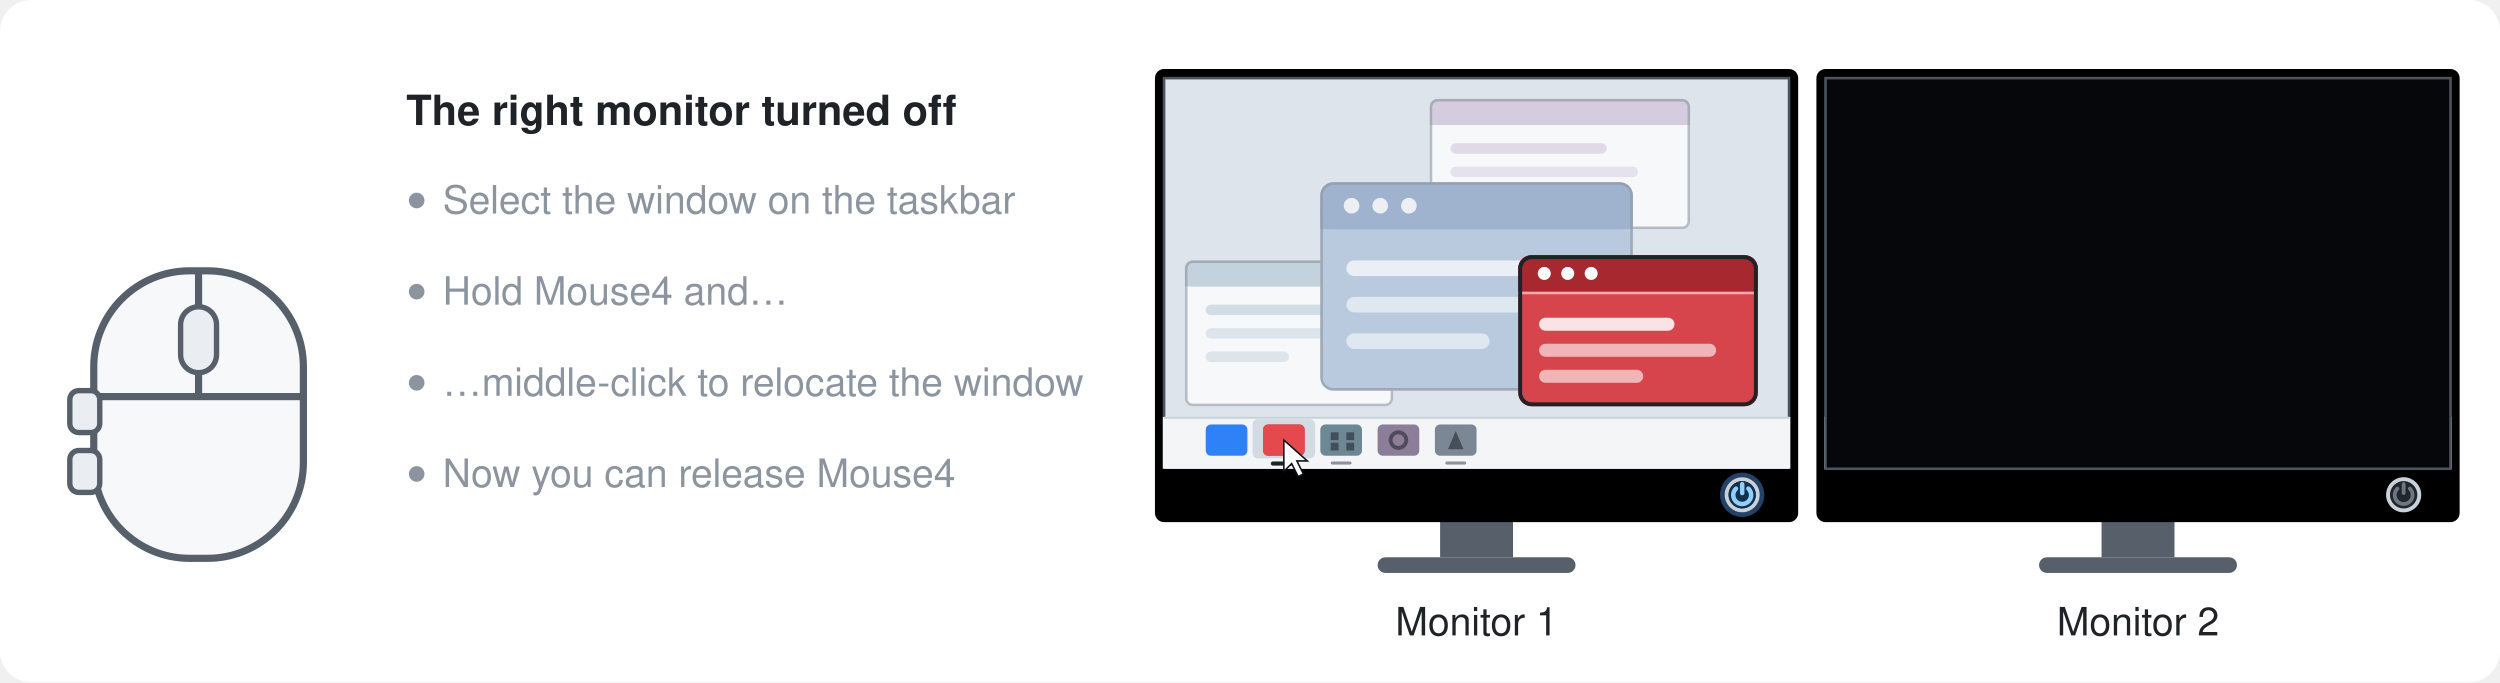
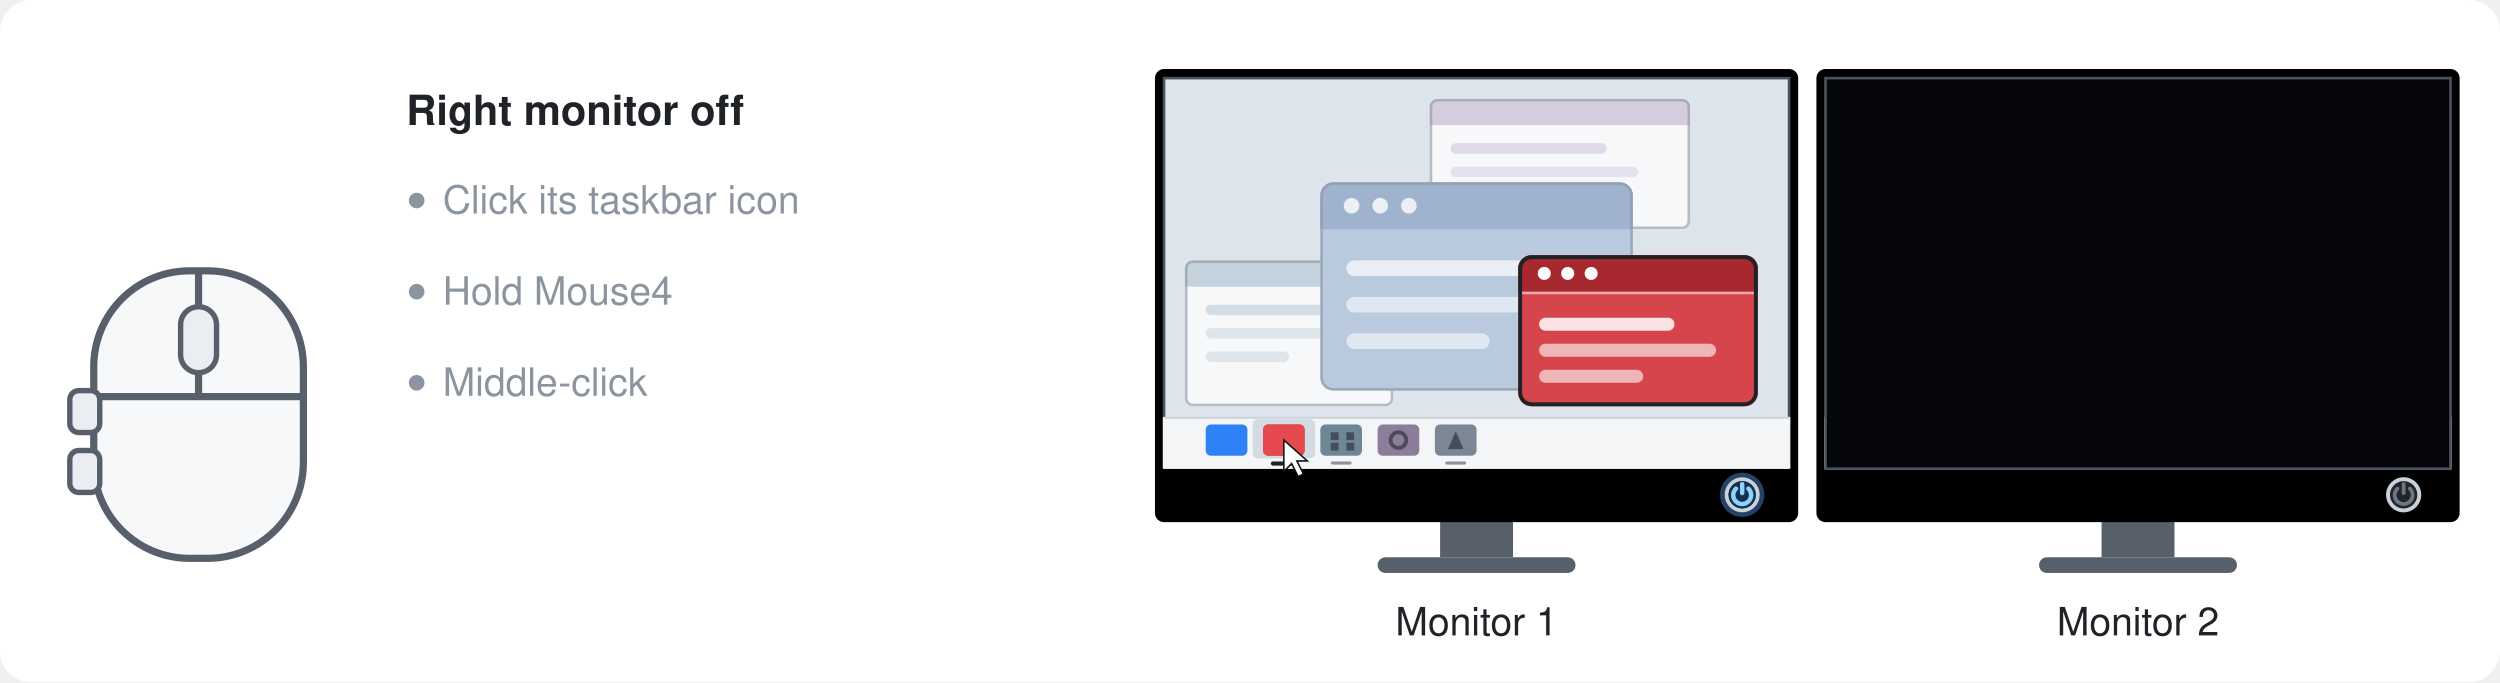
<svg xmlns="http://www.w3.org/2000/svg" viewBox="0 0 960 262" width="960" height="262" role="img" aria-labelledby="t d">
  <style>
    text { font-family: "Segoe UI", Helvetica, Arial, sans-serif; }
    .win, .win2 { transform: translateX(0); }
    .cur { transform: translate(22px, 0); }
    .selr, .off2, .windim, .redvis, .head2 { opacity: 1; }
    .hit, .hit2, .ring1, .ring1b, .left, .wheel, .side, .xact, .sel, .winvis, .ghost2, .ghostf, .led2on, .head1, .finger,
    .st1, .st2, .st3, .st4, .lead1, .lead2, .lead3, .lead4, .icon1, .icon2, .path1, .path2, .tap1, .tap2, .tapp, .hand, .pgbar { opacity: 0; }
    .ring1, .ring1b { transform-box: fill-box; transform-origin: center; }
    @media (prefers-reduced-motion: no-preference) {
      .pgbar { opacity: 1; }
      .pg0 { animation: pg0 44.4s infinite; }
      .pg1 { animation: pg1 44.4s infinite; }
      .pg2 { animation: pg2 44.4s infinite; }
      .pg3 { animation: pg3 44.4s infinite; }
      .pg4 { animation: pg4 44.4s infinite; }
      .pg5 { animation: pg5 44.4s infinite; }
      .pg6 { animation: pg6 44.4s infinite; }
      .pg7 { animation: pg7 44.4s infinite; }
      .pg8 { animation: pg8 44.4s infinite; }
      .tap1  { animation: tap1 44.4s infinite; }
      .tap2  { animation: tap2 44.4s infinite; }
      .tapp  { animation: tapp 44.4s infinite; }
      .hand  { animation: hand 44.4s infinite; }
      .arrow { animation: arrow 44.4s infinite; }
      .cur    { animation: cur 44.4s infinite; }
      .head1  { animation: head1 44.4s infinite; }
      .head2  { animation: head2 44.4s infinite; }
+       .past1 { animation: done1 44.4s infinite; }
+       .past2 { animation: done2 44.4s infinite; }
+       .past3 { animation: done3 44.4s infinite; }
      .st1 { animation: step1 44.4s infinite; }
      .st2 { animation: step2 44.4s infinite; }
      .st3 { animation: step3 44.4s infinite; }
      .st4 { animation: step4 44.4s infinite; }
      .lead1 { animation: lead1 44.4s infinite; }
      .lead2 { animation: lead2 44.4s infinite; }
      .lead3 { animation: lead3 44.4s infinite; }
      .lead4 { animation: lead4 44.4s infinite; }
      .icon1 { animation: icon1 44.4s infinite; }
      .icon2 { animation: icon2 44.4s infinite; }
      .path1 { animation: path1 44.4s infinite; }
      .path2 { animation: path2 44.4s infinite; }
      .side  { animation: side 44.4s infinite; }
      .left  { animation: left 44.4s infinite; }
      .wheel { animation: wheel 44.4s infinite; }
      .ring1 { animation: ring1 44.4s infinite; }
      .ring1b { animation: ring1b 44.4s infinite; }
      .sel    { animation: sel 44.4s infinite; }
      .selr   { animation: selr 44.4s infinite; }
      .xact   { animation: xact 44.4s infinite; }
      .windim { animation: windim 44.4s infinite; }
      .winvis { animation: winvis 44.4s infinite; }
      .win    { animation: hop 44.4s infinite; }
      .hit    { animation: landed 44.4s infinite; }
      .off2   { animation: off2 44.4s infinite; }
      .led2on { animation: led2on 44.4s infinite; }
      .finger { animation: finger 44.4s infinite; }
      .ghost2 { animation: ghost2 44.4s infinite; }
      .ghostf { animation: ghostf 44.4s infinite; }
      .redvis { animation: redvis 44.4s infinite; }
      .win2   { animation: hop2 44.4s infinite; }
      .hit2   { animation: landed2 44.4s infinite; }
      .loop   { animation: loop 44.4s infinite; }
    }
    @keyframes cur {
      0% { opacity: 1; transform: translate(96px, -84px); animation-timing-function: cubic-bezier(0.2, 0, 0.38, 0.9); }
      2.25% { opacity: 1; transform: translate(96px, -84px); animation-timing-function: cubic-bezier(0.2, 0, 0.38, 0.9); }
      3.6% { opacity: 1; transform: translate(0, 0); animation-timing-function: cubic-bezier(0.2, 0, 0.38, 0.9); }
      55.18% { opacity: 1; transform: translate(0, 0); animation-timing-function: cubic-bezier(0.2, 0, 0.38, 0.9); }
      56.31% { opacity: 1; transform: translate(22px, 0); animation-timing-function: cubic-bezier(0.2, 0, 0.38, 0.9); }
      95.95% { opacity: 1; transform: translate(22px, 0); animation-timing-function: cubic-bezier(0.2, 0, 0.38, 0.9); }
      97.75% { opacity: 0; transform: translate(-60px, 70px); }
      100% { opacity: 0; transform: translate(-60px, 70px); }
    }
    @keyframes head1 {
      0% { opacity: 1; }
      43.69% { opacity: 1; }
      44.14% { opacity: 0; }
      100% { opacity: 0; }
    }
    @keyframes head2 {
      0% { opacity: 0; }
      44.14% { opacity: 0; }
      44.59% { opacity: 1; }
      100% { opacity: 1; }
    }
    @keyframes step1 {
      0% { opacity: 0; }
      2.25% { opacity: 0; }
      2.7% { opacity: 1; }
      12.61% { opacity: 1; }
      13.06% { opacity: 0; }
      55.18% { opacity: 0; }
      55.63% { opacity: 1; }
      65.32% { opacity: 1; }
      65.77% { opacity: 0; }
      100% { opacity: 0; }
    }
    @keyframes step2 {
      0% { opacity: 0; }
      13.06% { opacity: 0; }
      13.51% { opacity: 1; }
      22.07% { opacity: 1; }
      22.52% { opacity: 0; }
      65.77% { opacity: 0; }
      66.22% { opacity: 1; }
      74.77% { opacity: 1; }
      75.23% { opacity: 0; }
      100% { opacity: 0; }
    }
    @keyframes step3 {
      0% { opacity: 0; }
      22.52% { opacity: 0; }
      22.97% { opacity: 1; }
      33.78% { opacity: 1; }
      34.23% { opacity: 0; }
      75.23% { opacity: 0; }
      75.68% { opacity: 1; }
      86.49% { opacity: 1; }
      86.94% { opacity: 0; }
      100% { opacity: 0; }
    }
    @keyframes step4 {
      0% { opacity: 0; }
      34.23% { opacity: 0; }
      34.68% { opacity: 1; }
      43.24% { opacity: 1; }
      43.69% { opacity: 0; }
      86.94% { opacity: 0; }
      87.39% { opacity: 1; }
      95.95% { opacity: 1; }
      96.4% { opacity: 0; }
      100% { opacity: 0; }
    }
+     @keyframes done1 {
+       0% { opacity: 0; }
+       12.61% { opacity: 0; }
+       13.06% { opacity: 1; }
+       43.24% { opacity: 1; }
+       43.69% { opacity: 0; }
+       65.32% { opacity: 0; }
+       65.77% { opacity: 1; }
+       95.95% { opacity: 1; }
+       96.4% { opacity: 0; }
+       100% { opacity: 0; }
+     }
+     @keyframes done2 {
+       0% { opacity: 0; }
+       22.07% { opacity: 0; }
+       22.52% { opacity: 1; }
+       43.24% { opacity: 1; }
+       43.69% { opacity: 0; }
+       74.77% { opacity: 0; }
+       75.23% { opacity: 1; }
+       95.95% { opacity: 1; }
+       96.4% { opacity: 0; }
+       100% { opacity: 0; }
+     }
+     @keyframes done3 {
+       0% { opacity: 0; }
+       33.78% { opacity: 0; }
+       34.23% { opacity: 1; }
+       43.24% { opacity: 1; }
+       43.69% { opacity: 0; }
+       86.49% { opacity: 0; }
+       86.94% { opacity: 1; }
+       95.95% { opacity: 1; }
+       96.4% { opacity: 0; }
+       100% { opacity: 0; }
+     }
    @keyframes lead1 {
      0% { opacity: 0; }
      2.25% { opacity: 0; }
      2.7% { opacity: 1; }
      12.61% { opacity: 1; }
      13.06% { opacity: 0; }
      55.18% { opacity: 0; }
      55.63% { opacity: 1; }
      65.32% { opacity: 1; }
      65.77% { opacity: 0; }
      100% { opacity: 0; }
    }
    @keyframes lead2 {
      0% { opacity: 0; }
      13.06% { opacity: 0; }
      13.51% { opacity: 1; }
      33.78% { opacity: 1; }
      34.23% { opacity: 0; }
      65.77% { opacity: 0; }
      66.22% { opacity: 1; }
      86.49% { opacity: 1; }
      86.94% { opacity: 0; }
      100% { opacity: 0; }
    }
    @keyframes lead3 {
      0% { opacity: 0; }
      22.52% { opacity: 0; }
      22.97% { opacity: 1; }
      33.78% { opacity: 1; }
      34.23% { opacity: 0; }
      75.23% { opacity: 0; }
      75.68% { opacity: 1; }
      86.49% { opacity: 1; }
      86.94% { opacity: 0; }
      100% { opacity: 0; }
    }
    @keyframes lead4 {
      0% { opacity: 0; }
      34.23% { opacity: 0; }
      34.68% { opacity: 1; }
      43.24% { opacity: 1; }
      43.69% { opacity: 0; }
      86.94% { opacity: 0; }
      87.39% { opacity: 1; }
      95.95% { opacity: 1; }
      96.4% { opacity: 0; }
      100% { opacity: 0; }
    }
    @keyframes icon1 {
      0% { opacity: 0; }
      2.25% { opacity: 0; }
      2.7% { opacity: 1; }
      12.61% { opacity: 1; }
      13.06% { opacity: 0; }
      100% { opacity: 0; }
    }
    @keyframes icon2 {
      0% { opacity: 0; }
      55.18% { opacity: 0; }
      55.63% { opacity: 1; }
      65.32% { opacity: 1; }
      65.77% { opacity: 0; }
      100% { opacity: 0; }
    }
    @keyframes path1 {
      0% { opacity: 0; }
      23.42% { opacity: 0; }
      23.87% { opacity: 1; }
      33.78% { opacity: 1; }
      34.23% { opacity: 0; }
      100% { opacity: 0; }
    }
    @keyframes path2 {
      0% { opacity: 0; }
      76.13% { opacity: 0; }
      76.58% { opacity: 1; }
      86.49% { opacity: 1; }
      86.94% { opacity: 0; }
      100% { opacity: 0; }
    }
    @keyframes side {
      0% { opacity: 0; }
      13.96% { opacity: 0; }
      14.19% { opacity: 1; }
      35.14% { opacity: 1; }
      35.36% { opacity: 0; }
      66.67% { opacity: 0; }
      66.89% { opacity: 1; }
      87.84% { opacity: 1; }
      88.06% { opacity: 0; }
      100% { opacity: 0; }
    }
    @keyframes left {
      0% { opacity: 0; }
      4.05% { opacity: 0; }
      4.28% { opacity: 1; }
      12.61% { opacity: 1; }
      12.84% { opacity: 0; }
      56.76% { opacity: 0; }
      56.98% { opacity: 1; }
      65.32% { opacity: 1; }
      65.54% { opacity: 0; }
      100% { opacity: 0; }
    }
    @keyframes wheel {
      0% { opacity: 0; }
      23.42% { opacity: 0; }
      23.65% { opacity: 1; }
      33.78% { opacity: 1; }
      34.01% { opacity: 0; }
      76.13% { opacity: 0; }
      76.35% { opacity: 1; }
      86.49% { opacity: 1; }
      86.71% { opacity: 0; }
      100% { opacity: 0; }
    }
    @keyframes ring1 {
      0% { opacity: 0; transform: scale(1); }
      4.05% { opacity: 0; transform: scale(1); }
      4.17% { opacity: 1; transform: scale(1); }
      6.53% { opacity: 0; transform: scale(3.5); }
      100% { opacity: 0; transform: scale(3.5); }
    }
    @keyframes ring1b {
      0% { opacity: 0; transform: scale(1); }
      56.76% { opacity: 0; transform: scale(1); }
      56.87% { opacity: 1; transform: scale(1); }
      58.78% { opacity: 0; transform: scale(3.5); }
      100% { opacity: 0; transform: scale(3.5); }
    }
    @keyframes tap1 {
      0% { opacity: 0; }
      4.05% { opacity: 0; }
      4.28% { opacity: 1; }
      12.61% { opacity: 1; }
      12.84% { opacity: 0; }
      23.42% { opacity: 0; }
      23.65% { opacity: 1; }
      33.78% { opacity: 1; }
      34.01% { opacity: 0; }
      100% { opacity: 0; }
    }
    @keyframes tap2 {
      0% { opacity: 0; }
      56.76% { opacity: 0; }
      56.98% { opacity: 1; }
      65.32% { opacity: 1; }
      65.54% { opacity: 0; }
      76.13% { opacity: 0; }
      76.35% { opacity: 1; }
      86.49% { opacity: 1; }
      86.71% { opacity: 0; }
      100% { opacity: 0; }
    }
    @keyframes tapp {
      0% { opacity: 0; }
      45.95% { opacity: 0; }
      46.17% { opacity: 1; }
      54.73% { opacity: 1; }
      54.95% { opacity: 0; }
      100% { opacity: 0; }
    }
    @keyframes hand {
      0% { opacity: 0; }
      4.05% { opacity: 0; }
      4.28% { opacity: 1; }
      12.61% { opacity: 1; }
      12.84% { opacity: 0; }
      23.42% { opacity: 0; }
      23.65% { opacity: 1; }
      33.78% { opacity: 1; }
      34.01% { opacity: 0; }
      56.76% { opacity: 0; }
      56.98% { opacity: 1; }
      65.32% { opacity: 1; }
      65.54% { opacity: 0; }
      76.13% { opacity: 0; }
      76.35% { opacity: 1; }
      86.49% { opacity: 1; }
      86.71% { opacity: 0; }
      100% { opacity: 0; }
    }
    @keyframes arrow {
      0% { opacity: 1; }
      4.05% { opacity: 1; }
      4.28% { opacity: 0; }
      12.61% { opacity: 0; }
      12.84% { opacity: 1; }
      23.42% { opacity: 1; }
      23.65% { opacity: 0; }
      33.78% { opacity: 0; }
      34.01% { opacity: 1; }
      56.76% { opacity: 1; }
      56.98% { opacity: 0; }
      65.32% { opacity: 0; }
      65.54% { opacity: 1; }
      76.13% { opacity: 1; }
      76.35% { opacity: 0; }
      86.49% { opacity: 0; }
      86.71% { opacity: 1; }
      100% { opacity: 1; }
    }
    @keyframes sel {
      0% { opacity: 0; }
      4.05% { opacity: 0; }
      4.5% { opacity: 1; }
      56.76% { opacity: 1; }
      57.43% { opacity: 0; }
      100% { opacity: 0; }
    }
    @keyframes selr {
      0% { opacity: 0; }
      56.76% { opacity: 0; }
      57.21% { opacity: 1; }
      100% { opacity: 1; }
    }
    @keyframes xact {
      0% { opacity: 1; }
      4.05% { opacity: 1; }
      4.73% { opacity: 0; }
      100% { opacity: 0; }
    }
    @keyframes windim {
      0% { opacity: 1; }
      4.05% { opacity: 1; }
      4.73% { opacity: 0; }
      56.76% { opacity: 0; }
      57.43% { opacity: 1; }
      100% { opacity: 1; }
    }
    @keyframes winvis {
      0% { opacity: 0; }
      4.05% { opacity: 0; }
      4.73% { opacity: 1; }
      56.76% { opacity: 1; }
      57.43% { opacity: 0; }
      100% { opacity: 0; }
    }
    @keyframes hop {
      0% { transform: translateX(254px); animation-timing-function: cubic-bezier(0.2, 0, 0.38, 0.9); }
      24.55% { transform: translateX(254px); animation-timing-function: cubic-bezier(0.2, 0, 0.38, 0.9); }
      25.9% { transform: translateX(0); }
      100% { transform: translateX(0); }
    }
    @keyframes landed {
      0% { opacity: 0; }
      23.42% { opacity: 0; }
      23.54% { opacity: 1; }
      33.78% { opacity: 1; }
      33.9% { opacity: 0; }
      100% { opacity: 0; }
    }
    @keyframes off2 {
      0% { opacity: 0; }
      46.17% { opacity: 0; }
      46.85% { opacity: 1; }
      100% { opacity: 1; }
    }
    @keyframes led2on {
      0% { opacity: 1; }
      46.17% { opacity: 1; }
      46.85% { opacity: 0; }
      100% { opacity: 0; }
    }
    @keyframes finger {
      0% { opacity: 0; transform: translate(34px, 70px); animation-timing-function: cubic-bezier(0.2, 0, 0.38, 0.9); }
      44.59% { opacity: 0; transform: translate(34px, 70px); animation-timing-function: cubic-bezier(0.2, 0, 0.38, 0.9); }
      45.95% { opacity: 1; transform: translate(0, 0); animation-timing-function: cubic-bezier(0.2, 0, 0.38, 0.9); }
      47.3% { opacity: 1; transform: translate(0, 0); animation-timing-function: cubic-bezier(0.2, 0, 0.38, 0.9); }
      48.65% { opacity: 0; transform: translate(34px, 70px); }
      100% { opacity: 0; transform: translate(34px, 70px); }
    }
    @keyframes ghost2 {
      0% { opacity: 0; }
      46.85% { opacity: 0; }
      47.52% { opacity: 1; }
      56.76% { opacity: 1; }
      57.43% { opacity: 0; }
      100% { opacity: 0; }
    }
    @keyframes ghostf {
      0% { opacity: 0; }
      56.76% { opacity: 0; }
      57.43% { opacity: 1; }
      77.25% { opacity: 1; }
      78.6% { opacity: 0; }
      100% { opacity: 0; }
    }
    @keyframes redvis {
      0% { opacity: 0; }
      77.25% { opacity: 0; }
      78.38% { opacity: 1; }
      100% { opacity: 1; }
    }
    @keyframes hop2 {
      0% { transform: translateX(254px); animation-timing-function: cubic-bezier(0.2, 0, 0.38, 0.9); }
      77.25% { transform: translateX(254px); animation-timing-function: cubic-bezier(0.2, 0, 0.38, 0.9); }
      78.6% { transform: translateX(0); }
      100% { transform: translateX(0); }
    }
    @keyframes landed2 {
      0% { opacity: 0; }
      76.13% { opacity: 0; }
      76.24% { opacity: 1; }
      86.49% { opacity: 1; }
      86.6% { opacity: 0; }
      100% { opacity: 0; }
    }
    @keyframes pg0 {
      0% { opacity: 0; }
      2.25% { opacity: 0; }
      2.7% { opacity: 1; }
      12.61% { opacity: 1; }
      13.06% { opacity: 0.4; }
      100% { opacity: 0.4; }
    }
    @keyframes pg1 {
      0% { opacity: 0; }
      13.06% { opacity: 0; }
      13.51% { opacity: 1; }
      22.07% { opacity: 1; }
      22.52% { opacity: 0.4; }
      100% { opacity: 0.4; }
    }
    @keyframes pg2 {
      0% { opacity: 0; }
      22.52% { opacity: 0; }
      22.97% { opacity: 1; }
      33.78% { opacity: 1; }
      34.23% { opacity: 0.4; }
      100% { opacity: 0.4; }
    }
    @keyframes pg3 {
      0% { opacity: 0; }
      34.23% { opacity: 0; }
      34.68% { opacity: 1; }
      43.24% { opacity: 1; }
      43.69% { opacity: 0.4; }
      100% { opacity: 0.4; }
    }
    @keyframes pg4 {
      0% { opacity: 0; }
      44.14% { opacity: 0; }
      44.59% { opacity: 1; }
      54.73% { opacity: 1; }
      55.18% { opacity: 0.4; }
      100% { opacity: 0.4; }
    }
    @keyframes pg5 {
      0% { opacity: 0; }
      55.18% { opacity: 0; }
      55.63% { opacity: 1; }
      65.32% { opacity: 1; }
      65.77% { opacity: 0.4; }
      100% { opacity: 0.4; }
    }
    @keyframes pg6 {
      0% { opacity: 0; }
      65.77% { opacity: 0; }
      66.22% { opacity: 1; }
      74.77% { opacity: 1; }
      75.23% { opacity: 0.4; }
      100% { opacity: 0.4; }
    }
    @keyframes pg7 {
      0% { opacity: 0; }
      75.23% { opacity: 0; }
      75.68% { opacity: 1; }
      86.49% { opacity: 1; }
      86.94% { opacity: 0.4; }
      100% { opacity: 0.4; }
    }
    @keyframes pg8 {
      0% { opacity: 0; }
      86.94% { opacity: 0; }
      87.39% { opacity: 1; }
      95.95% { opacity: 1; }
      96.4% { opacity: 0.4; }
      100% { opacity: 0.4; }
    }
    @keyframes loop {
      0% { opacity: 0; }
      1.13% { opacity: 1; }
      98.2% { opacity: 1; }
      100% { opacity: 0; }
    }
  </style>
  <defs>
    <marker id="head" viewBox="0 0 10 10" refX="7" refY="5" markerWidth="5" markerHeight="5" orient="auto-start-reverse">
      <path d="M0 0 L10 5 L0 10 Z" fill="#f0883e" />
    </marker>
  </defs>
  <rect width="960" height="262" rx="12" fill="#ffffff" />
  <g class="loop">
    <g transform="translate(36 104) scale(1.15)">
      <rect x="0" y="0" width="70" height="96" rx="32" fill="#f6f8fa" stroke="#57606a" stroke-width="2.4" />
      <line x1="0" y1="42" x2="70" y2="42" stroke="#57606a" stroke-width="2.4" />
      <line x1="35" y1="0" x2="35" y2="42" stroke="#57606a" stroke-width="2.4" />
      <path class="left" d="M35 0 H32 A32 32 0 0 0 0 32 V42 H35 Z" fill="#f0883e" />
      <rect x="29" y="12" width="12" height="22" rx="6" fill="#eaeef2" stroke="#57606a" stroke-width="1.8" />
      <rect class="wheel" x="27" y="10" width="16" height="26" rx="8" fill="#f0883e" />
      <rect x="-8" y="40" width="10" height="14" rx="3" fill="#eaeef2" stroke="#57606a" stroke-width="1.8" />
      <rect x="-8" y="60" width="10" height="14" rx="3" fill="#eaeef2" stroke="#57606a" stroke-width="1.8" />
      <rect class="side" x="-10" y="58" width="14" height="18" rx="4" fill="#f0883e" />
    </g>
    <g font-size="15">
      <text class="head1" x="156" y="48" font-size="16" font-weight="600" fill="#1f2328">Both monitors on</text>
-       <text class="head2" x="156" y="48" font-size="16" font-weight="600" fill="#1f2328">The right monitor turned off</text>
-       <circle cx="160" cy="77" r="3" fill="#8c959f" />
-       <text x="170" y="82" fill="#8c959f">Select the window on the taskbar</text>
+       <text class="head2" x="156" y="48" font-size="16" font-weight="600" fill="#1f2328">Right monitor off</text>
+       <g class="past1">
+         <circle cx="160" cy="77" r="3" fill="#8c959f" />
+         <text x="170" y="82" fill="#8c959f">Click its taskbar icon</text>
+       </g>
      <g class="st1">
        <circle cx="160" cy="77" r="3.5" fill="#f0883e" />
-         <text x="170" y="82" fill="#1f2328">Select the window on the taskbar</text>
-       </g>
-       <circle cx="160" cy="112" r="3" fill="#8c959f" />
-       <text x="170" y="117" fill="#8c959f">Hold Mouse4 and…</text>
+         <text x="170" y="82" fill="#1f2328">Click its taskbar icon</text>
+       </g>
+       <g class="past2">
+         <circle cx="160" cy="112" r="3" fill="#8c959f" />
+         <text x="170" y="117" fill="#8c959f">Hold Mouse4</text>
+       </g>
      <g class="st2">
        <circle cx="160" cy="112" r="3.5" fill="#f0883e" />
-         <text x="170" y="117" fill="#1f2328">Hold Mouse4 and…</text>
-       </g>
-       <circle cx="160" cy="147" r="3" fill="#8c959f" />
-       <text x="170" y="152" fill="#8c959f">…middle-click to relocate the window</text>
+         <text x="170" y="117" fill="#1f2328">Hold Mouse4</text>
+       </g>
+       <g class="past3">
+         <circle cx="160" cy="147" r="3" fill="#8c959f" />
+         <text x="170" y="152" fill="#8c959f">Middle-click</text>
+       </g>
      <g class="st3">
        <circle cx="160" cy="147" r="3.5" fill="#f0883e" />
-         <text x="170" y="152" fill="#1f2328">…middle-click to relocate the window</text>
-       </g>
-       <circle cx="160" cy="182" r="3" fill="#8c959f" />
-       <text x="170" y="187" fill="#8c959f">Now you can release Mouse4</text>
+         <text x="170" y="152" fill="#1f2328">Middle-click</text>
+       </g>
      <g class="st4">
        <circle cx="160" cy="182" r="3.5" fill="#f0883e" />
-         <text x="170" y="187" fill="#1f2328">Now you can release Mouse4</text>
+         <text x="170" y="187" fill="#1f2328">Release Mouse4</text>
      </g>
    </g>
    <g class="pgbar">
      <rect x="156" y="226" width="22" height="5" rx="2.5" fill="#8c959f" opacity="0.45" />
      <rect x="182" y="226" width="22" height="5" rx="2.5" fill="#8c959f" opacity="0.45" />
      <rect x="208" y="226" width="22" height="5" rx="2.5" fill="#8c959f" opacity="0.45" />
      <rect x="234" y="226" width="22" height="5" rx="2.5" fill="#8c959f" opacity="0.45" />
      <rect x="270" y="226" width="22" height="5" rx="2.5" fill="#8c959f" opacity="0.45" />
      <rect x="306" y="226" width="22" height="5" rx="2.5" fill="#8c959f" opacity="0.45" />
      <rect x="332" y="226" width="22" height="5" rx="2.5" fill="#8c959f" opacity="0.45" />
      <rect x="358" y="226" width="22" height="5" rx="2.5" fill="#8c959f" opacity="0.45" />
      <rect x="384" y="226" width="22" height="5" rx="2.5" fill="#8c959f" opacity="0.45" />
      <rect class="pg0" x="156" y="226" width="22" height="5" rx="2.5" fill="#f0883e" />
      <rect class="pg1" x="182" y="226" width="22" height="5" rx="2.5" fill="#f0883e" />
      <rect class="pg2" x="208" y="226" width="22" height="5" rx="2.5" fill="#f0883e" />
      <rect class="pg3" x="234" y="226" width="22" height="5" rx="2.5" fill="#f0883e" />
      <rect class="pg4" x="270" y="226" width="22" height="5" rx="2.5" fill="#f0883e" />
      <rect class="pg5" x="306" y="226" width="22" height="5" rx="2.5" fill="#f0883e" />
      <rect class="pg6" x="332" y="226" width="22" height="5" rx="2.5" fill="#f0883e" />
      <rect class="pg7" x="358" y="226" width="22" height="5" rx="2.5" fill="#f0883e" />
      <rect class="pg8" x="384" y="226" width="22" height="5" rx="2.5" fill="#f0883e" />
    </g>
    <g fill="none" stroke="#f0883e" stroke-width="1.6" stroke-linejoin="round">
      <polyline class="lead1" points="154,77 55.55,77 55.55,108.6" />
      <polyline class="lead2" points="154,112 132,112 132,62 12,62 12,181.05 26.8,181.05" />
      <polyline class="lead3" points="154,147 124,147 124,92 76.25,92 76.25,117.8" />
      <polyline class="lead4" points="154,182 132,182 132,62 12,62 12,181.05 26.8,181.05" />
-       <polyline class="icon1" points="395,77 436,77 436,179.3 471,179.3 471,176" />
-       <polyline class="icon2" points="395,77 436,77 436,179.3 493,179.3 493,176" />
+       <polyline class="icon1" points="310,77 436,77 436,179.3 471,179.3 471,176" />
+       <polyline class="icon2" points="310,77 436,77 436,179.3 493,179.3 493,176" />
    </g>
    <g transform="translate(407 0)">
      <g fill="#57606a">
        <rect x="146" y="200" width="28" height="14" />
        <rect x="122" y="214" width="76" height="6" rx="3" />
        <rect x="400" y="200" width="28" height="14" />
        <rect x="376" y="214" width="76" height="6" rx="3" />
      </g>
      <g fill="#000000">
        <path d="M40 27 H280 A3 3 0 0 1 283 30 V197 A3 3 0 0 1 280 200 H40 A3 3 0 0 1 37 197 V30 A3 3 0 0 1 40 27 Z" />
        <path transform="translate(254 0)" d="M40 27 H280 A3 3 0 0 1 283 30 V197 A3 3 0 0 1 280 200 H40 A3 3 0 0 1 37 197 V30 A3 3 0 0 1 40 27 Z" />
        <path d="M37 180 H283 V197 A3 3 0 0 1 280 200 H40 A3 3 0 0 1 37 197 Z" />
        <path transform="translate(254 0)" d="M37 180 H283 V197 A3 3 0 0 1 280 200 H40 A3 3 0 0 1 37 197 Z" />
      </g>
      <g fill="none" stroke="#000000" stroke-width="1">
        <path d="M40 27 H280 A3 3 0 0 1 283 30 V197 A3 3 0 0 1 280 200 H40 A3 3 0 0 1 37 197 V30 A3 3 0 0 1 40 27 Z" />
        <path transform="translate(254 0)" d="M40 27 H280 A3 3 0 0 1 283 30 V197 A3 3 0 0 1 280 200 H40 A3 3 0 0 1 37 197 V30 A3 3 0 0 1 40 27 Z" />
      </g>
      <g fill="#dde4ec">
        <rect x="40" y="30" width="240" height="150" />
        <rect x="294" y="30" width="240" height="150" />
      </g>
      <g font-size="15" text-anchor="middle" fill="#1f2328">
        <text x="160" y="244">Monitor 1</text>
        <text x="414" y="244">Monitor 2</text>
      </g>
      <g transform="translate(262 190)">
        <circle r="6" fill="#21262d" stroke="#c9d1d9" stroke-width="1.5" />
        <circle r="7.6" fill="none" stroke="#58a6ff" stroke-opacity="0.4" stroke-width="1.8" />
        <circle r="5.2" fill="#12304f" />
        <g transform="scale(0.66)" fill="none" stroke="#8fd0ff" stroke-width="2.6" stroke-linecap="round">
          <path d="M-3.6 -3.6 A5.2 5.2 0 1 0 3.6 -3.6" />
          <line x1="0" y1="-6.2" x2="0" y2="-1" />
        </g>
      </g>
      <g transform="translate(516 190)">
        <circle r="6" fill="#21262d" stroke="#c9d1d9" stroke-width="1.5" />
        <g transform="scale(0.66)" fill="none" stroke="#6e7681" stroke-width="2.2" stroke-linecap="round">
          <path d="M-3.6 -3.6 A5.2 5.2 0 1 0 3.6 -3.6" />
          <line x1="0" y1="-6.2" x2="0" y2="-1" />
        </g>
        <g class="led2on">
          <circle r="7.6" fill="none" stroke="#58a6ff" stroke-opacity="0.4" stroke-width="1.8" />
          <circle r="5.2" fill="#12304f" />
          <g transform="scale(0.66)" fill="none" stroke="#8fd0ff" stroke-width="2.6" stroke-linecap="round">
            <path d="M-3.6 -3.6 A5.2 5.2 0 1 0 3.6 -3.6" />
            <line x1="0" y1="-6.2" x2="0" y2="-1" />
          </g>
        </g>
      </g>
      <rect x="48" y="100" width="80" height="56" rx="3" fill="#f6f8fa" />
      <rect x="48" y="100" width="80" height="10" rx="3" fill="#c3d2dc" />
      <rect x="48" y="106" width="80" height="4" fill="#c3d2dc" />
      <rect x="56" y="117" width="48" height="4" rx="2" fill="#c3d2dc" opacity="0.7" />
      <rect x="56" y="126" width="56" height="4" rx="2" fill="#c3d2dc" opacity="0.5" />
      <rect x="56" y="135" width="32" height="4" rx="2" fill="#c3d2dc" opacity="0.5" />
      <rect x="48.5" y="100.5" width="79" height="55" rx="2.5" fill="none" stroke="#8c959f" stroke-opacity="0.6" />
      <g class="xact">
        <rect x="48" y="100" width="80" height="10" rx="3" fill="#7fa7c9" />
        <rect x="48" y="106" width="80" height="4" fill="#7fa7c9" />
        <rect x="48.75" y="100.75" width="78.5" height="54.5" rx="2.5" fill="none" stroke="#1f2328" stroke-width="1.5" />
      </g>
      <rect x="142" y="38" width="100" height="50" rx="3" fill="#f6f8fa" />
      <rect x="142" y="38" width="100" height="10" rx="3" fill="#d5cce0" />
      <rect x="142" y="44" width="100" height="4" fill="#d5cce0" />
      <rect x="150" y="55" width="60" height="4" rx="2" fill="#d5cce0" opacity="0.7" />
      <rect x="150" y="64" width="72" height="4" rx="2" fill="#d5cce0" opacity="0.5" />
      <rect x="150" y="73" width="40" height="4" rx="2" fill="#d5cce0" opacity="0.5" />
      <rect x="142.5" y="38.5" width="99" height="49" rx="2.5" fill="none" stroke="#8c959f" stroke-opacity="0.6" />
      <rect x="306" y="42" width="96" height="62" rx="3" fill="#f6f8fa" />
      <rect x="306" y="42" width="96" height="10" rx="3" fill="#c3d2dc" />
      <rect x="306" y="48" width="96" height="4" fill="#c3d2dc" />
      <rect x="314" y="59" width="57" height="4" rx="2" fill="#c3d2dc" opacity="0.7" />
      <rect x="314" y="68" width="68" height="4" rx="2" fill="#c3d2dc" opacity="0.5" />
      <rect x="314" y="77" width="38" height="4" rx="2" fill="#c3d2dc" opacity="0.5" />
      <rect x="306.5" y="42.5" width="95" height="61" rx="2.5" fill="none" stroke="#8c959f" stroke-opacity="0.6" />
      <g class="win">
        <g class="windim">
          <rect x="100" y="70" width="120" height="80" rx="5" fill="#b9c9de" />
          <rect x="100" y="70" width="120" height="18" rx="5" fill="#9fb3cf" />
          <rect x="100" y="80" width="120" height="8" fill="#9fb3cf" />
          <g fill="#ffffff" opacity="0.8">
            <circle cx="112" cy="79" r="3" />
            <circle cx="123" cy="79" r="3" />
            <circle cx="134" cy="79" r="3" />
          </g>
          <rect x="110" y="100" width="70" height="6" rx="3" fill="#ffffff" opacity="0.7" />
          <rect x="110" y="114" width="90" height="6" rx="3" fill="#ffffff" opacity="0.55" />
          <rect x="110" y="128" width="55" height="6" rx="3" fill="#ffffff" opacity="0.55" />
          <rect x="100.5" y="70.5" width="119" height="79" rx="4.5" fill="none" stroke="#8c959f" stroke-opacity="0.6" />
        </g>
      </g>
      <rect x="430" y="98" width="92" height="58" rx="3" fill="#f6efef" />
      <rect x="430" y="98" width="92" height="10" rx="3" fill="#ddb7b9" />
      <rect x="430" y="104" width="92" height="4" fill="#ddb7b9" />
      <rect x="438" y="115" width="55" height="4" rx="2" fill="#ddb7b9" opacity="0.7" />
      <rect x="438" y="124" width="65" height="4" rx="2" fill="#ddb7b9" opacity="0.5" />
      <rect x="438" y="133" width="36" height="4" rx="2" fill="#ddb7b9" opacity="0.5" />
      <rect x="430.5" y="98.5" width="91" height="57" rx="2.5" fill="none" stroke="#8c959f" stroke-opacity="0.6" />
      <rect x="39.5" y="160" width="241" height="20" fill="#f3f5f7" />
      <rect x="293.5" y="160" width="241" height="20" fill="#f3f5f7" />
      <rect x="40" y="160" width="240" height="0.8" fill="#c9d1d9" />
      <rect x="294" y="160" width="240" height="0.8" fill="#c9d1d9" />
      <rect class="sel" x="52" y="161" width="24" height="15" rx="2" fill="#d3dae2" />
      <rect class="selr" x="74" y="161" width="24" height="15" rx="2" fill="#d3dae2" />
      <rect class="xact" x="96" y="161" width="24" height="15" rx="2" fill="#d3dae2" />
      <rect class="sel" x="306" y="161" width="24" height="15" rx="2" fill="#d3dae2" />
      <rect class="selr" x="328" y="161" width="24" height="15" rx="2" fill="#d3dae2" />
      <rect class="xact" x="350" y="161" width="24" height="15" rx="2" fill="#d3dae2" />
      <g>
        <rect x="78" y="163" width="16" height="12" rx="2" fill="#a8686c" />
        <rect x="81" y="166" width="10" height="1.5" fill="#1c2128" opacity="0.55" />
        <rect x="81" y="169.5" width="6" height="1.5" fill="#1c2128" opacity="0.55" />
        <rect x="100" y="163" width="16" height="12" rx="2" fill="#6d8794" />
        <rect x="104" y="166" width="3" height="3" fill="#1c2128" opacity="0.55" />
        <rect x="104" y="170" width="3" height="3" fill="#1c2128" opacity="0.55" />
        <rect x="110" y="166" width="3" height="3" fill="#1c2128" opacity="0.55" />
        <rect x="110" y="170" width="3" height="3" fill="#1c2128" opacity="0.55" />
        <rect x="104" y="177.2" width="8" height="1.2" rx="0.6" fill="#8b949e" />
        <rect x="122" y="163" width="16" height="12" rx="2" fill="#8c7d99" />
        <circle cx="130" cy="169" r="3" fill="none" stroke="#1c2128" stroke-width="1.5" opacity="0.55" />
        <rect x="144" y="163" width="16" height="12" rx="2" fill="#7b8794" />
        <polygon points="149,172.5 152,165.5 155,172.5" fill="#1c2128" opacity="0.55" />
        <rect x="148" y="177.2" width="8" height="1.2" rx="0.6" fill="#8b949e" />
        <rect x="332" y="163" width="16" height="12" rx="2" fill="#a8686c" />
        <rect x="335" y="166" width="10" height="1.5" fill="#1c2128" opacity="0.55" />
        <rect x="335" y="169.5" width="6" height="1.5" fill="#1c2128" opacity="0.55" />
        <rect x="354" y="163" width="16" height="12" rx="2" fill="#6d8794" />
        <rect x="358" y="166" width="3" height="3" fill="#1c2128" opacity="0.55" />
        <rect x="358" y="170" width="3" height="3" fill="#1c2128" opacity="0.55" />
        <rect x="364" y="166" width="3" height="3" fill="#1c2128" opacity="0.55" />
        <rect x="364" y="170" width="3" height="3" fill="#1c2128" opacity="0.55" />
        <rect x="358" y="177.2" width="8" height="1.2" rx="0.6" fill="#8b949e" />
        <rect x="376" y="163" width="16" height="12" rx="2" fill="#8c7d99" />
        <circle cx="384" cy="169" r="3" fill="none" stroke="#1c2128" stroke-width="1.5" opacity="0.55" />
        <rect x="398" y="163" width="16" height="12" rx="2" fill="#7b8794" />
        <polygon points="403,172.5 406,165.5 409,172.5" fill="#1c2128" opacity="0.55" />
        <rect x="402" y="177.2" width="8" height="1.2" rx="0.6" fill="#8b949e" />
      </g>
      <rect x="56" y="163" width="16" height="12" rx="2" fill="#2f81f7" />
      <rect x="310" y="163" width="16" height="12" rx="2" fill="#2f81f7" />
      <g fill="#1f2328">
        <rect class="sel" x="59" y="177.2" width="10" height="1.6" rx="0.8" />
        <rect class="sel" x="313" y="177.2" width="10" height="1.6" rx="0.8" />
        <rect class="selr" x="81" y="177.2" width="10" height="1.6" rx="0.8" />
        <rect class="selr" x="335" y="177.2" width="10" height="1.6" rx="0.8" />
        <rect class="xact" x="103" y="177.2" width="10" height="1.6" rx="0.8" />
        <rect class="xact" x="357" y="177.2" width="10" height="1.6" rx="0.8" />
      </g>
      <rect class="selr" x="78" y="163" width="16" height="12" rx="2" fill="#e5484d" />
      <rect class="selr" x="332" y="163" width="16" height="12" rx="2" fill="#e5484d" />
      <rect class="off2" x="294" y="30" width="240" height="150" fill="#05070a" />
      <g fill="none" stroke="#4b535d" stroke-width="1">
        <path d="M40 160 V30 H280 V160" />
        <path d="M294 160 V30 H534 V160" />
        <path class="off2" d="M294 160 V180 H534 V160" />
      </g>
      <g class="win">
        <g class="winvis">
          <rect x="100" y="70" width="120" height="80" rx="5" fill="#2f81f7" />
          <rect x="100" y="70" width="120" height="18" rx="5" fill="#1158c7" />
          <rect x="100" y="80" width="120" height="8" fill="#1158c7" />
          <rect x="100" y="88" width="120" height="1" fill="#a5d6ff" opacity="0.7" />
          <g fill="#ffffff">
            <circle cx="112" cy="79" r="3" />
            <circle cx="123" cy="79" r="3" />
            <circle cx="134" cy="79" r="3" />
          </g>
          <rect x="110" y="100" width="70" height="6" rx="3" fill="#ffffff" opacity="0.85" />
          <rect x="110" y="114" width="90" height="6" rx="3" fill="#ffffff" opacity="0.6" />
          <rect x="110" y="128" width="55" height="6" rx="3" fill="#ffffff" opacity="0.6" />
          <rect x="100.75" y="70.75" width="118.5" height="78.5" rx="4.5" fill="none" stroke="#1f2328" stroke-width="1.5" />
        </g>
        <rect class="hit" x="96" y="66" width="128" height="88" rx="8" fill="none" stroke="#f0883e" stroke-width="4" />
      </g>
      <g class="win2">
        <rect class="ghost2" x="176" y="98" width="92" height="58" rx="5" fill="none" stroke="#8b949e" stroke-width="2" stroke-dasharray="2 5" stroke-linecap="round" />
        <g class="ghostf">
          <rect x="174" y="96" width="96" height="62" rx="7" fill="none" stroke="#ffffff" stroke-opacity="0.25" stroke-width="3" />
          <rect x="176.75" y="98.75" width="90.5" height="56.5" rx="4.5" fill="none" stroke="#ffffff" stroke-width="1.5" />
          <rect x="177" y="112" width="90" height="1" fill="#ffffff" opacity="0.6" />
        </g>
        <g class="redvis">
          <rect x="176" y="98" width="92" height="58" rx="5" fill="#d6454b" />
          <rect x="176" y="98" width="92" height="14" rx="5" fill="#a8282f" />
          <rect x="176" y="106" width="92" height="6" fill="#a8282f" />
          <rect x="176" y="112" width="92" height="1" fill="#ffd0d2" opacity="0.7" />
          <g fill="#ffffff">
            <circle cx="186" cy="105" r="2.5" />
            <circle cx="195" cy="105" r="2.5" />
            <circle cx="204" cy="105" r="2.5" />
          </g>
          <rect x="184" y="122" width="52" height="5" rx="2.5" fill="#ffffff" opacity="0.85" />
          <rect x="184" y="132" width="68" height="5" rx="2.5" fill="#ffffff" opacity="0.6" />
          <rect x="184" y="142" width="40" height="5" rx="2.5" fill="#ffffff" opacity="0.6" />
          <rect x="176.75" y="98.75" width="90.5" height="56.5" rx="4.5" fill="none" stroke="#1f2328" stroke-width="1.5" />
        </g>
        <rect class="hit2" x="172" y="94" width="100" height="66" rx="8" fill="none" stroke="#f0883e" stroke-width="4" />
      </g>
      <g fill="none" stroke="#f0883e" stroke-width="2" stroke-dasharray="5 4" stroke-linecap="round" marker-end="url(#head)">
        <path class="path1" d="M414 64 Q287 -26 166 62" />
        <path class="path2" d="M476 92 Q349 -44 228 90" />
      </g>
      <circle class="ring1" cx="64" cy="169" r="3" fill="none" stroke="#f0883e" stroke-width="1" />
      <circle class="ring1b" cx="86" cy="169" r="3" fill="none" stroke="#f0883e" stroke-width="1" />
      <path class="tap1" d="M59.65 166.84 L54.34 165.41 M61.29 164.41 L57.98 160.01 M64.00 163.50 L64.00 158.00 M66.71 164.41 L70.02 160.01 M68.35 166.84 L73.66 165.41" fill="none" stroke="#f0883e" stroke-width="2" stroke-linecap="round" />
      <path class="tap2" d="M81.65 166.84 L76.34 165.41 M83.29 164.41 L79.98 160.01 M86.00 163.50 L86.00 158.00 M88.71 164.41 L92.02 160.01 M90.35 166.84 L95.66 165.41" fill="none" stroke="#f0883e" stroke-width="2" stroke-linecap="round" />
      <path class="tapp" d="M525.00 190.00 L529.00 190.00 M522.36 196.36 L525.19 199.19 M516.00 199.00 L516.00 203.00 M509.64 196.36 L506.81 199.19 M507.00 190.00 L503.00 190.00 M509.64 183.64 L506.81 180.81 M516.00 181.00 L516.00 177.00 M522.36 183.64 L525.19 180.81" fill="none" stroke="#f0883e" stroke-width="2" stroke-linecap="round" />
      <g class="cur">
        <g transform="translate(64 169)">
          <polygon class="arrow" points="0,0 0,12 3,9 5.5,14 7.5,13 5,8 9,8" fill="#ffffff" stroke="#0d1117" stroke-width="0.6" />
          <g class="hand">
            <path transform="translate(-4.9 0) scale(0.95)" d="M2.6 13 V2.6 A2.6 2.6 0 0 1 7.8 2.6 V9 A2.1 2.1 0 0 1 12 9.6 A2.1 2.1 0 0 1 16.2 10.4 A2 2 0 0 1 20.2 11.4 V17 Q20.2 24 13.6 24 H10.2 Q5.6 24 3.4 19.6 L0.4 14.6 A1.9 1.9 0 0 1 3.4 12.4 Z M7.8 9 V12.6 M12 9.6 V13 M16.2 10.4 V13.4" fill="#ffffff" stroke="#0d1117" stroke-width="1" stroke-linejoin="round" />
          </g>
        </g>
      </g>
      <g transform="translate(516 190)">
        <g class="finger">
          <g transform="rotate(-28)">
            <rect x="-7.5" y="-3" width="15" height="90" rx="7.5" fill="#e8b896" stroke="#9a6b4f" stroke-width="1" />
            <rect x="-4.6" y="-1" width="9.2" height="11" rx="4.2" fill="#f6dccb" stroke="#c99a7c" stroke-width="0.6" />
            <path d="M-5 22 Q0 24.5 5 22" fill="none" stroke="#b7826a" stroke-width="0.8" />
          </g>
        </g>
      </g>
    </g>
  </g>
</svg>
